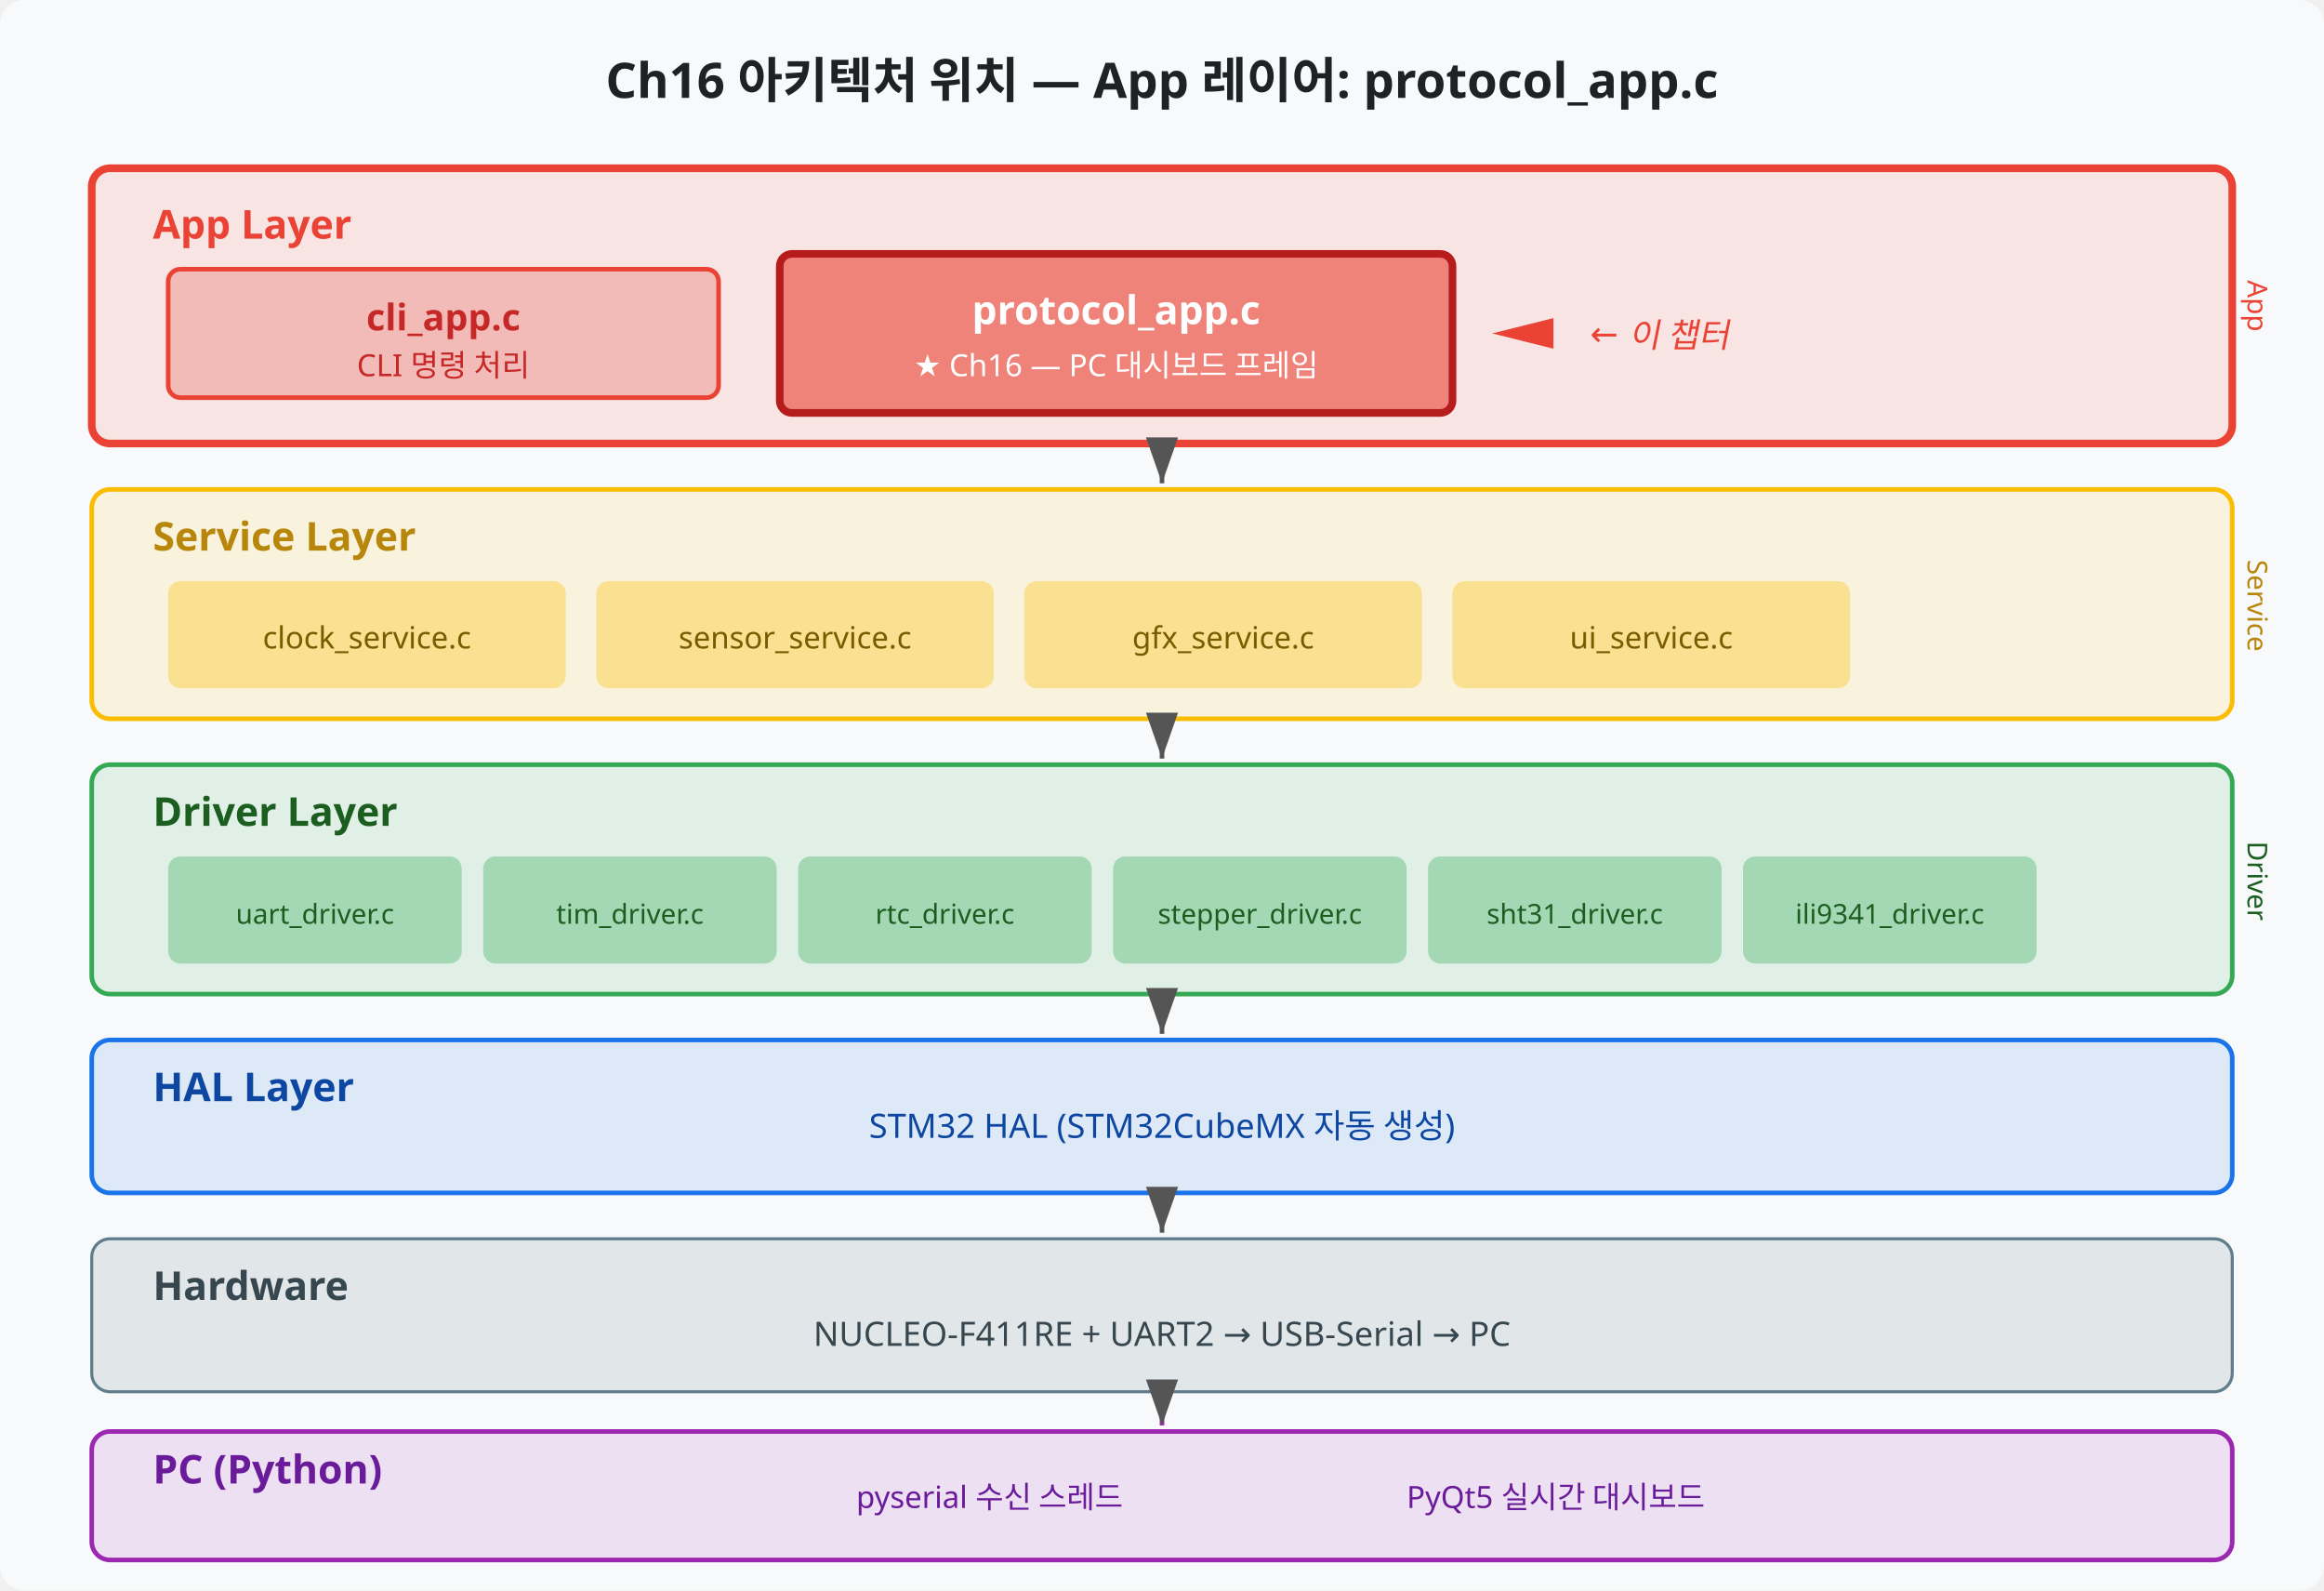
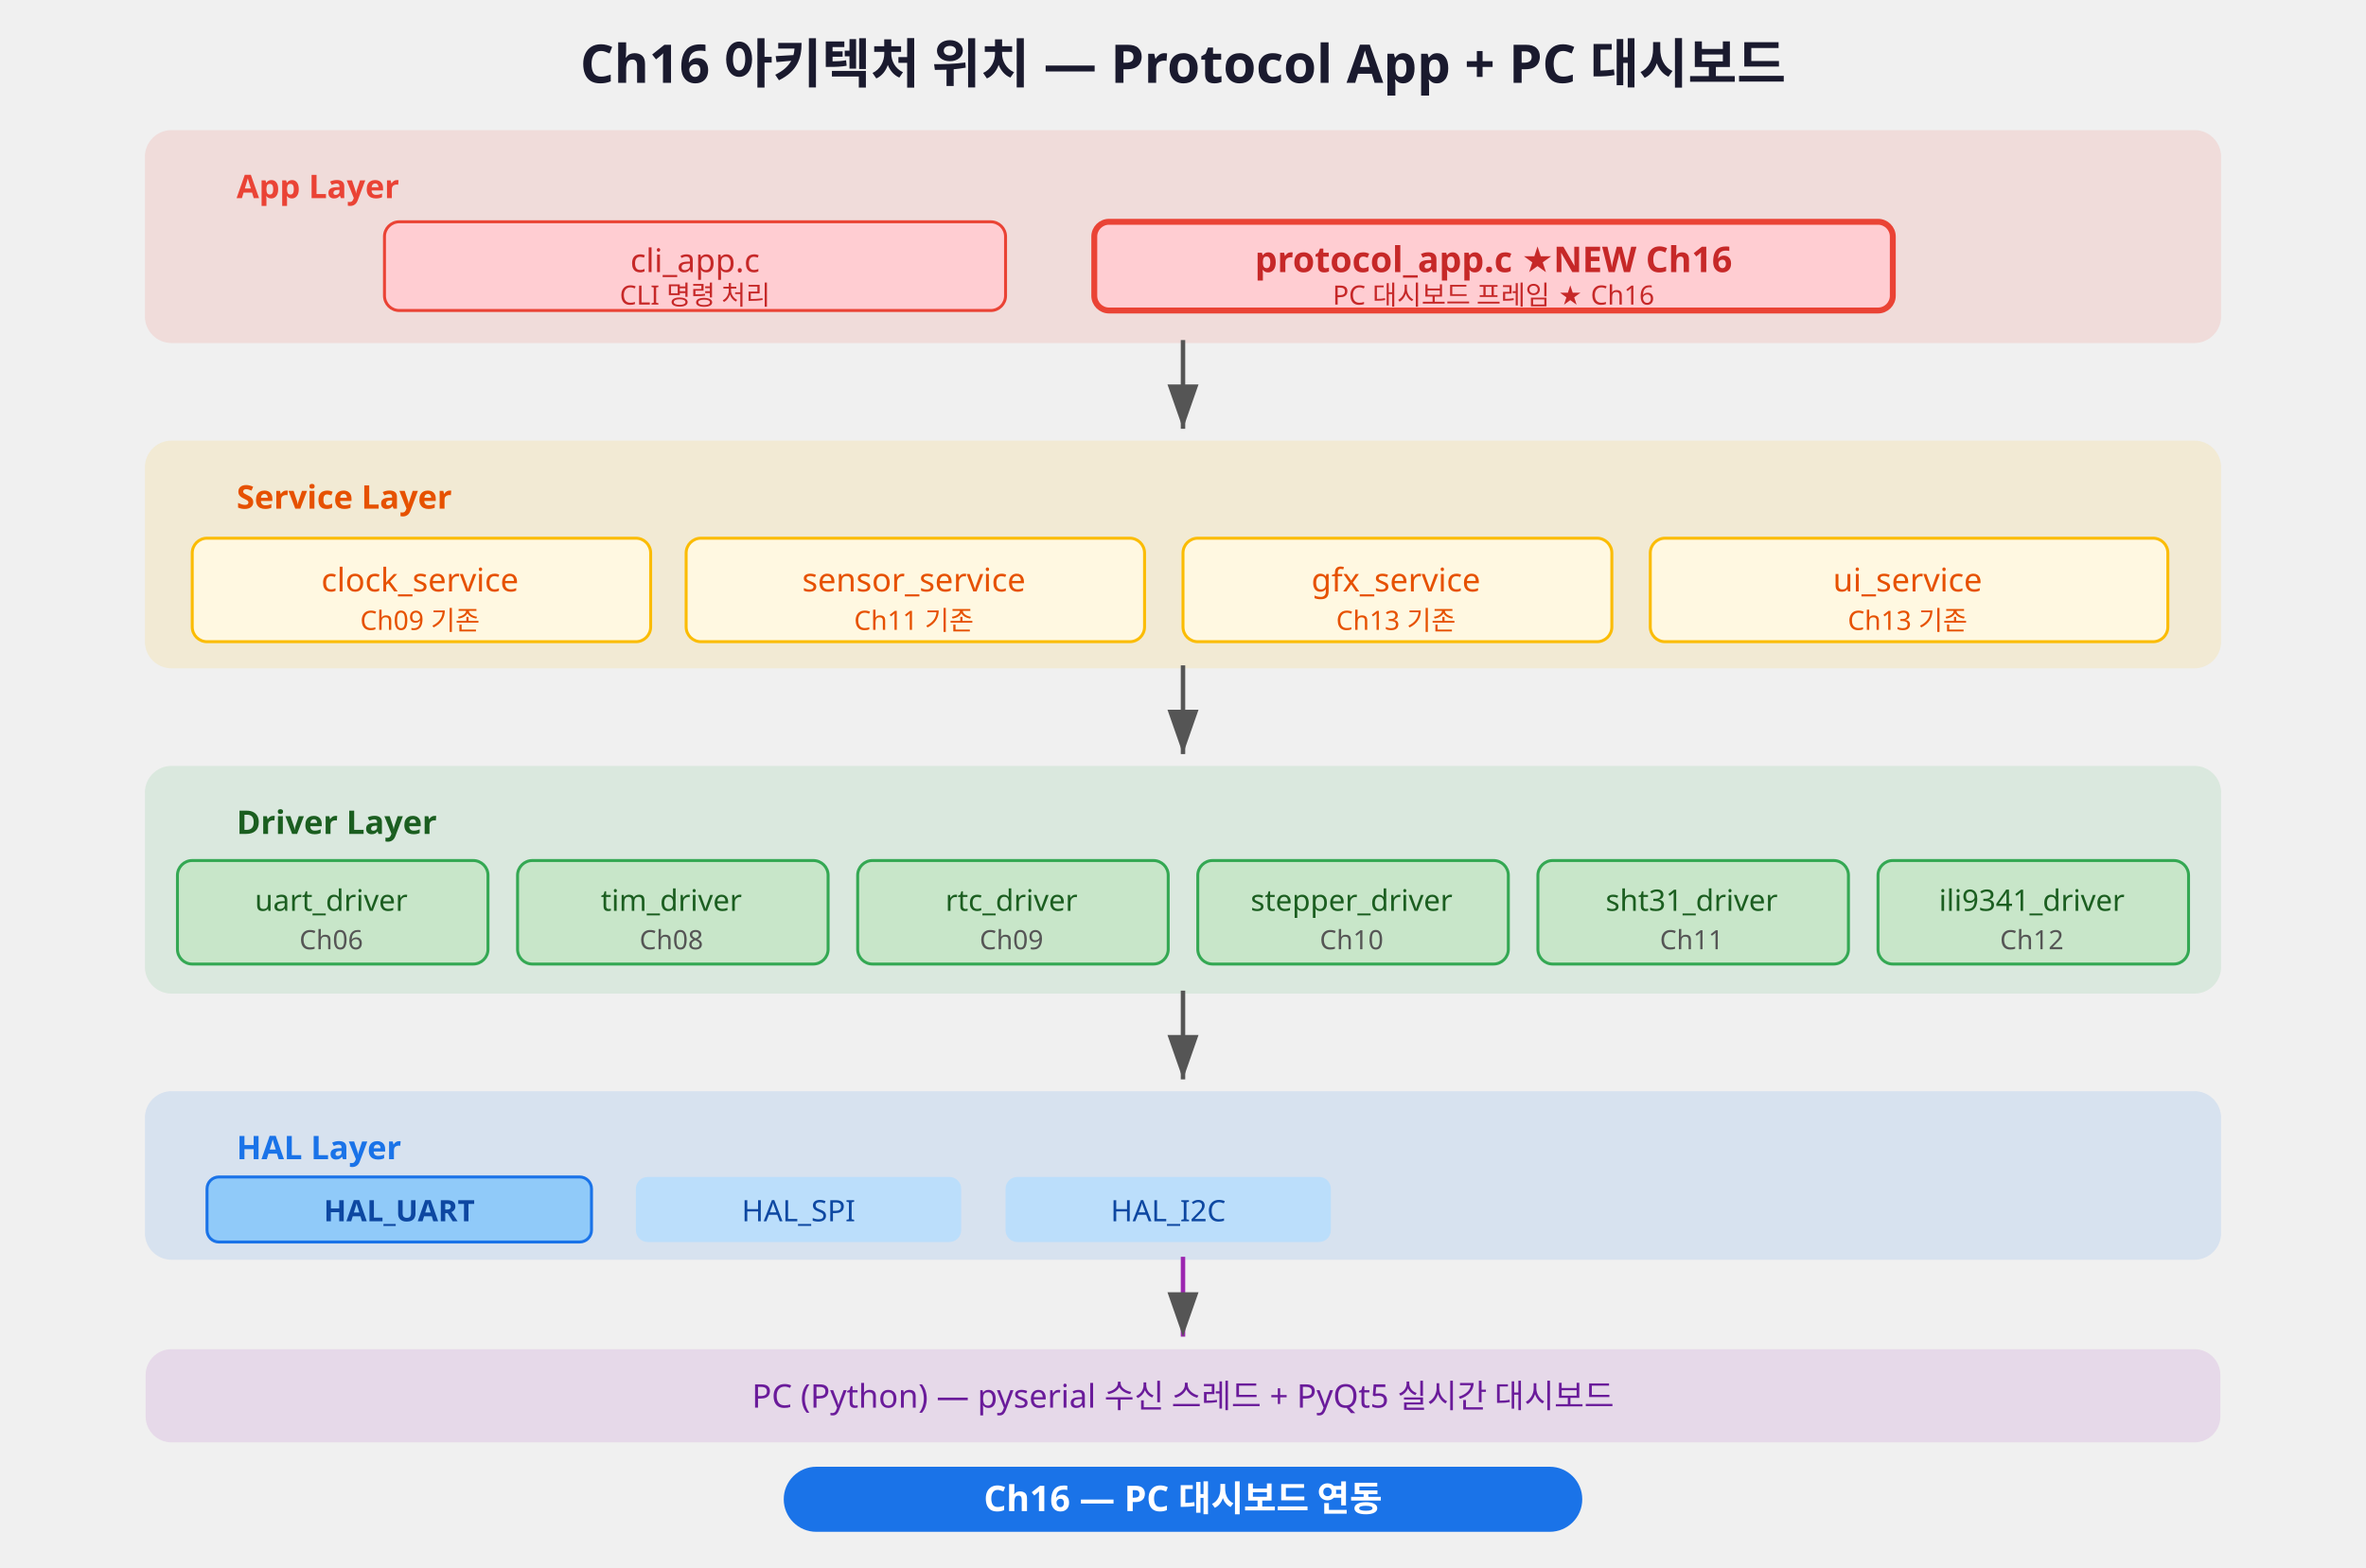
- <svg xmlns="http://www.w3.org/2000/svg" viewBox="0 0 760 520" width="760" height="520" font-family="'Noto Sans KR', sans-serif">
+ <svg xmlns="http://www.w3.org/2000/svg" width="800" height="530" font-family="'Noto Sans KR', sans-serif" font-size="14" viewBox="0 0 800 530">
  <defs>
-     <marker id="arrowhead" markerWidth="10" markerHeight="7" refX="10" refY="3.5" orient="auto">
+     <marker id="arr16" markerWidth="10" markerHeight="7" refX="10" refY="3.5" orient="auto">
      <polygon points="0 0, 10 3.5, 0 7" fill="#555" />
    </marker>
  </defs>
-   <rect width="760" height="520" fill="#F8F9FA" rx="8" />
-   <text x="380" y="32" text-anchor="middle" font-size="16" font-weight="bold" fill="#202124">Ch16 아키텍처 위치 — App 레이어: protocol_app.c</text>
-   <rect x="30" y="55" width="700" height="90" fill="#EA4335" fill-opacity="0.12" rx="6" stroke="#EA4335" stroke-width="2.5" />
-   <text x="50" y="78" font-size="13" font-weight="bold" fill="#EA4335">App Layer</text>
-   <rect x="55" y="88" width="180" height="42" fill="#EA4335" fill-opacity="0.25" rx="4" stroke="#EA4335" stroke-width="1.5" />
-   <text x="145" y="108" text-anchor="middle" font-size="12" font-weight="bold" fill="#C62828">cli_app.c</text>
-   <text x="145" y="123" text-anchor="middle" font-size="10" fill="#C62828">CLI 명령 처리</text>
-   <rect x="255" y="83" width="220" height="52" fill="#EA4335" fill-opacity="0.6" rx="4" stroke="#B71C1C" stroke-width="2.5" />
-   <text x="365" y="106" text-anchor="middle" font-size="13" font-weight="bold" fill="white">protocol_app.c</text>
-   <text x="365" y="123" text-anchor="middle" font-size="10" fill="white">★ Ch16 — PC 대시보드 프레임</text>
-   <polygon points="488,109 508,104 508,114" fill="#EA4335" />
-   <text x="520" y="113" font-size="11" fill="#EA4335" font-style="italic">← 이 챕터</text>
-   <rect x="30" y="160" width="700" height="75" fill="#FBBC04" fill-opacity="0.12" rx="6" stroke="#FBBC04" stroke-width="1.5" />
-   <text x="50" y="180" font-size="13" font-weight="bold" fill="#B8860B">Service Layer</text>
-   <rect x="55" y="190" width="130" height="35" fill="#FBBC04" fill-opacity="0.35" rx="4" />
-   <text x="120" y="212" text-anchor="middle" font-size="10" fill="#7A5C00">clock_service.c</text>
-   <rect x="195" y="190" width="130" height="35" fill="#FBBC04" fill-opacity="0.35" rx="4" />
-   <text x="260" y="212" text-anchor="middle" font-size="10" fill="#7A5C00">sensor_service.c</text>
-   <rect x="335" y="190" width="130" height="35" fill="#FBBC04" fill-opacity="0.35" rx="4" />
-   <text x="400" y="212" text-anchor="middle" font-size="10" fill="#7A5C00">gfx_service.c</text>
-   <rect x="475" y="190" width="130" height="35" fill="#FBBC04" fill-opacity="0.35" rx="4" />
-   <text x="540" y="212" text-anchor="middle" font-size="10" fill="#7A5C00">ui_service.c</text>
-   <rect x="30" y="250" width="700" height="75" fill="#34A853" fill-opacity="0.12" rx="6" stroke="#34A853" stroke-width="1.5" />
-   <text x="50" y="270" font-size="13" font-weight="bold" fill="#1B5E20">Driver Layer</text>
-   <rect x="55" y="280" width="96" height="35" fill="#34A853" fill-opacity="0.35" rx="4" />
-   <text x="103" y="302" text-anchor="middle" font-size="9" fill="#1B5E20">uart_driver.c</text>
-   <rect x="158" y="280" width="96" height="35" fill="#34A853" fill-opacity="0.35" rx="4" />
-   <text x="206" y="302" text-anchor="middle" font-size="9" fill="#1B5E20">tim_driver.c</text>
-   <rect x="261" y="280" width="96" height="35" fill="#34A853" fill-opacity="0.35" rx="4" />
-   <text x="309" y="302" text-anchor="middle" font-size="9" fill="#1B5E20">rtc_driver.c</text>
-   <rect x="364" y="280" width="96" height="35" fill="#34A853" fill-opacity="0.35" rx="4" />
-   <text x="412" y="302" text-anchor="middle" font-size="9" fill="#1B5E20">stepper_driver.c</text>
-   <rect x="467" y="280" width="96" height="35" fill="#34A853" fill-opacity="0.35" rx="4" />
-   <text x="515" y="302" text-anchor="middle" font-size="9" fill="#1B5E20">sht31_driver.c</text>
-   <rect x="570" y="280" width="96" height="35" fill="#34A853" fill-opacity="0.35" rx="4" />
-   <text x="618" y="302" text-anchor="middle" font-size="9" fill="#1B5E20">ili9341_driver.c</text>
-   <rect x="30" y="340" width="700" height="50" fill="#1A73E8" fill-opacity="0.12" rx="6" stroke="#1A73E8" stroke-width="1.5" />
-   <text x="50" y="360" font-size="13" font-weight="bold" fill="#0D47A1">HAL Layer</text>
-   <text x="380" y="372" text-anchor="middle" font-size="11" fill="#0D47A1">STM32 HAL (STM32CubeMX 자동 생성)</text>
-   <rect x="30" y="405" width="700" height="50" fill="#607D8B" fill-opacity="0.15" rx="6" stroke="#607D8B" stroke-width="1" />
-   <text x="50" y="425" font-size="13" font-weight="bold" fill="#37474F">Hardware</text>
-   <text x="380" y="440" text-anchor="middle" font-size="11" fill="#37474F">NUCLEO-F411RE + UART2 → USB-Serial → PC</text>
-   <rect x="30" y="468" width="700" height="42" fill="#9C27B0" fill-opacity="0.12" rx="6" stroke="#9C27B0" stroke-width="1.5" />
-   <text x="50" y="485" font-size="13" font-weight="bold" fill="#6A1B9A">PC (Python)</text>
-   <text x="280" y="493" font-size="10" fill="#6A1B9A">pyserial 수신 스레드</text>
-   <text x="460" y="493" font-size="10" fill="#6A1B9A">PyQt5 실시간 대시보드</text>
-   <line x1="380" y1="147" x2="380" y2="158" stroke="#555" stroke-width="1.5" marker-end="url(#arrowhead)" />
-   <line x1="380" y1="237" x2="380" y2="248" stroke="#555" stroke-width="1.5" marker-end="url(#arrowhead)" />
-   <line x1="380" y1="327" x2="380" y2="338" stroke="#555" stroke-width="1.5" marker-end="url(#arrowhead)" />
-   <line x1="380" y1="392" x2="380" y2="403" stroke="#555" stroke-width="1.5" marker-end="url(#arrowhead)" />
-   <line x1="380" y1="457" x2="380" y2="466" stroke="#9C27B0" stroke-width="1.5" marker-end="url(#arrowhead)" />
-   <text x="735" y="100" text-anchor="middle" font-size="9" fill="#EA4335" transform="rotate(90,735,100)">App</text>
-   <text x="735" y="198" text-anchor="middle" font-size="9" fill="#B8860B" transform="rotate(90,735,198)">Service</text>
-   <text x="735" y="288" text-anchor="middle" font-size="9" fill="#1B5E20" transform="rotate(90,735,288)">Driver</text>
+   <text x="400" y="28" text-anchor="middle" font-size="18" font-weight="bold" fill="#1A1A2E">Ch16 아키텍처 위치 — Protocol App + PC 대시보드</text>
+   <rect x="50" y="45" width="700" height="70" rx="8" fill="#EA4335" opacity="0.12" stroke="#EA4335" stroke-width="2" />
+   <text x="80" y="67" font-size="11" fill="#EA4335" font-weight="bold">App Layer</text>
+   <rect x="130" y="75" width="210" height="30" rx="5" fill="#FFCDD2" stroke="#EA4335" />
+   <text x="235" y="92" text-anchor="middle" font-size="11" fill="#C62828">cli_app.c</text>
+   <text x="235" y="103" text-anchor="middle" font-size="9" fill="#C62828">CLI 명령 처리</text>
+   <rect x="370" y="75" width="270" height="30" rx="5" fill="#FFCDD2" stroke="#EA4335" stroke-width="2" />
+   <text x="505" y="92" text-anchor="middle" font-size="12" font-weight="bold" fill="#C62828">protocol_app.c ★NEW Ch16</text>
+   <text x="505" y="103" text-anchor="middle" font-size="9" fill="#C62828">PC 대시보드 프레임 ★ Ch16</text>
+   <line x1="400" y1="115" x2="400" y2="145" stroke="#555" stroke-width="1.5" marker-end="url(#arr16)" />
+   <rect x="50" y="150" width="700" height="75" rx="8" fill="#FBBC04" opacity="0.12" stroke="#FBBC04" stroke-width="2" />
+   <text x="80" y="172" font-size="11" fill="#E65100" font-weight="bold">Service Layer</text>
+   <rect x="65" y="182" width="155" height="35" rx="5" fill="#FFF8E1" stroke="#FBBC04" />
+   <text x="142" y="200" text-anchor="middle" font-size="11" fill="#E65100">clock_service</text>
+   <text x="142" y="213" text-anchor="middle" font-size="9" fill="#E65100">Ch09 기존</text>
+   <rect x="232" y="182" width="155" height="35" rx="5" fill="#FFF8E1" stroke="#FBBC04" />
+   <text x="309" y="200" text-anchor="middle" font-size="11" fill="#E65100">sensor_service</text>
+   <text x="309" y="213" text-anchor="middle" font-size="9" fill="#E65100">Ch11 기존</text>
+   <rect x="400" y="182" width="145" height="35" rx="5" fill="#FFF8E1" stroke="#FBBC04" />
+   <text x="472" y="200" text-anchor="middle" font-size="11" fill="#E65100">gfx_service</text>
+   <text x="472" y="213" text-anchor="middle" font-size="9" fill="#E65100">Ch13 기존</text>
+   <rect x="558" y="182" width="175" height="35" rx="5" fill="#FFF8E1" stroke="#FBBC04" />
+   <text x="645" y="200" text-anchor="middle" font-size="11" fill="#E65100">ui_service</text>
+   <text x="645" y="213" text-anchor="middle" font-size="9" fill="#E65100">Ch13 기존</text>
+   <line x1="400" y1="225" x2="400" y2="255" stroke="#555" stroke-width="1.5" marker-end="url(#arr16)" />
+   <rect x="50" y="260" width="700" height="75" rx="8" fill="#34A853" opacity="0.12" stroke="#34A853" stroke-width="2" />
+   <text x="80" y="282" font-size="11" fill="#1B5E20" font-weight="bold">Driver Layer</text>
+   <rect x="60" y="291" width="105" height="35" rx="5" fill="#C8E6C9" stroke="#34A853" />
+   <text x="112" y="308" text-anchor="middle" font-size="10" fill="#1B5E20">uart_driver</text>
+   <text x="112" y="321" text-anchor="middle" font-size="9" fill="#555">Ch06</text>
+   <rect x="175" y="291" width="105" height="35" rx="5" fill="#C8E6C9" stroke="#34A853" />
+   <text x="227" y="308" text-anchor="middle" font-size="10" fill="#1B5E20">tim_driver</text>
+   <text x="227" y="321" text-anchor="middle" font-size="9" fill="#555">Ch08</text>
+   <rect x="290" y="291" width="105" height="35" rx="5" fill="#C8E6C9" stroke="#34A853" />
+   <text x="342" y="308" text-anchor="middle" font-size="10" fill="#1B5E20">rtc_driver</text>
+   <text x="342" y="321" text-anchor="middle" font-size="9" fill="#555">Ch09</text>
+   <rect x="405" y="291" width="105" height="35" rx="5" fill="#C8E6C9" stroke="#34A853" />
+   <text x="457" y="308" text-anchor="middle" font-size="10" fill="#1B5E20">stepper_driver</text>
+   <text x="457" y="321" text-anchor="middle" font-size="9" fill="#555">Ch10</text>
+   <rect x="520" y="291" width="105" height="35" rx="5" fill="#C8E6C9" stroke="#34A853" />
+   <text x="572" y="308" text-anchor="middle" font-size="10" fill="#1B5E20">sht31_driver</text>
+   <text x="572" y="321" text-anchor="middle" font-size="9" fill="#555">Ch11</text>
+   <rect x="635" y="291" width="105" height="35" rx="5" fill="#C8E6C9" stroke="#34A853" />
+   <text x="687" y="308" text-anchor="middle" font-size="10" fill="#1B5E20">ili9341_driver</text>
+   <text x="687" y="321" text-anchor="middle" font-size="9" fill="#555">Ch12</text>
+   <line x1="400" y1="335" x2="400" y2="365" stroke="#555" stroke-width="1.5" marker-end="url(#arr16)" />
+   <rect x="50" y="370" width="700" height="55" rx="8" fill="#1A73E8" opacity="0.12" stroke="#1A73E8" stroke-width="2" />
+   <text x="80" y="392" font-size="11" fill="#1A73E8" font-weight="bold">HAL Layer</text>
+   <rect x="70" y="398" width="130" height="22" rx="4" fill="#90CAF9" stroke="#1A73E8" />
+   <text x="135" y="413" text-anchor="middle" font-size="10" font-weight="bold" fill="#0D47A1">HAL_UART</text>
+   <rect x="215" y="398" width="110" height="22" rx="4" fill="#BBDEFB" />
+   <text x="270" y="413" text-anchor="middle" font-size="10" fill="#0D47A1">HAL_SPI</text>
+   <rect x="340" y="398" width="110" height="22" rx="4" fill="#BBDEFB" />
+   <text x="395" y="413" text-anchor="middle" font-size="10" fill="#0D47A1">HAL_I2C</text>
+   <line x1="400" y1="425" x2="400" y2="452" stroke="#9C27B0" stroke-width="1.5" marker-end="url(#arr16)" />
+   <rect x="50" y="457" width="700" height="30" rx="8" fill="#9C27B0" opacity="0.12" stroke="#9C27B0" stroke-width="1.5" />
+   <text x="400" y="476" text-anchor="middle" font-size="11" fill="#6A1B9A">PC (Python) — pyserial 수신 스레드 + PyQt5 실시간 대시보드</text>
+   <rect x="265" y="496" width="270" height="22" rx="11" fill="#1A73E8" />
+   <text x="400" y="511" text-anchor="middle" font-size="12" font-weight="bold" fill="white">Ch16 — PC 대시보드 연동</text>
</svg>
